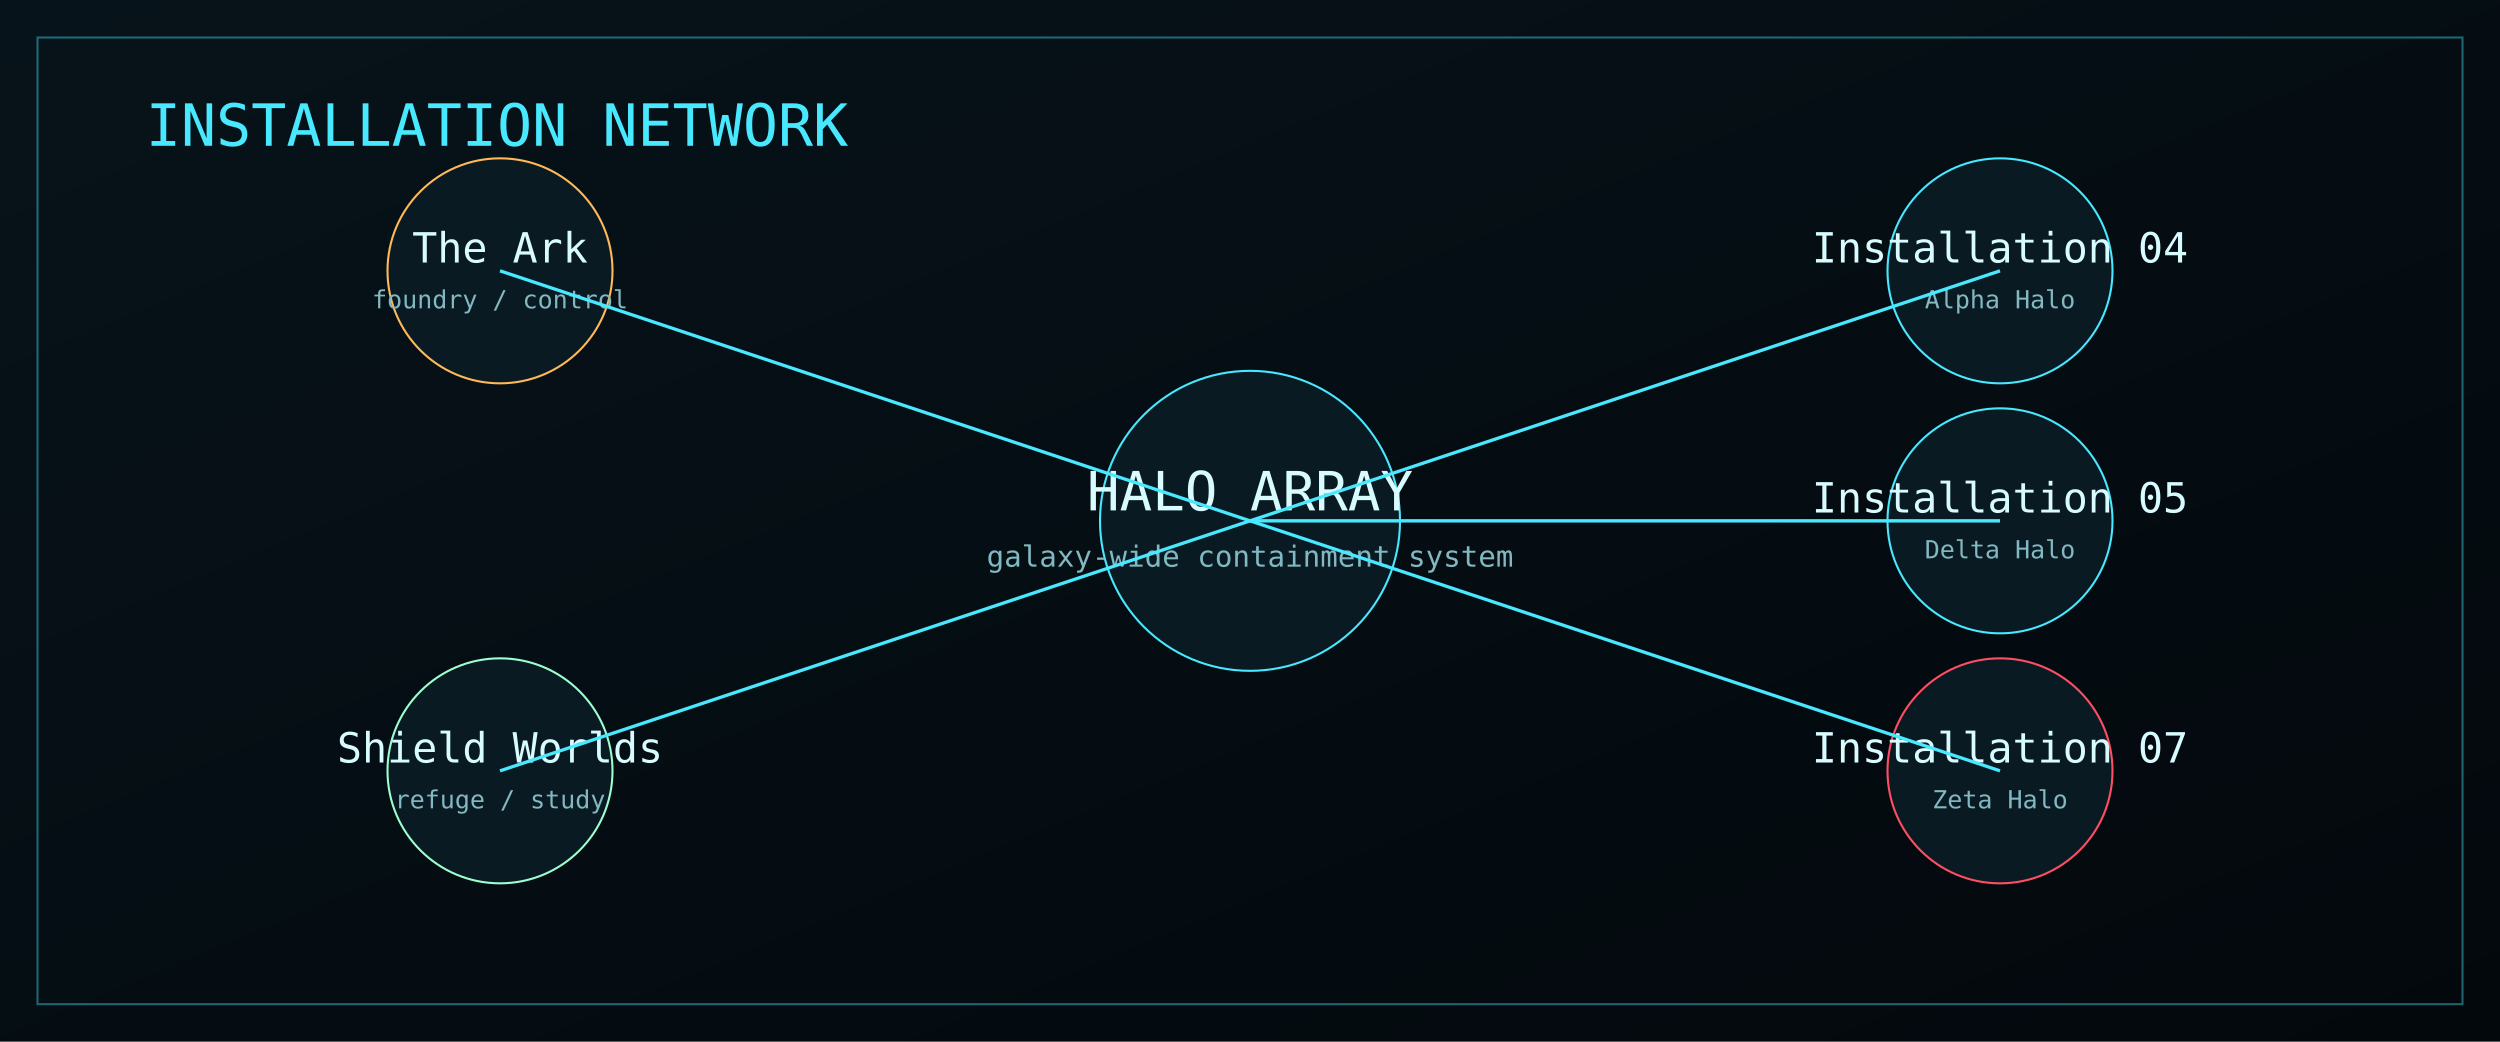
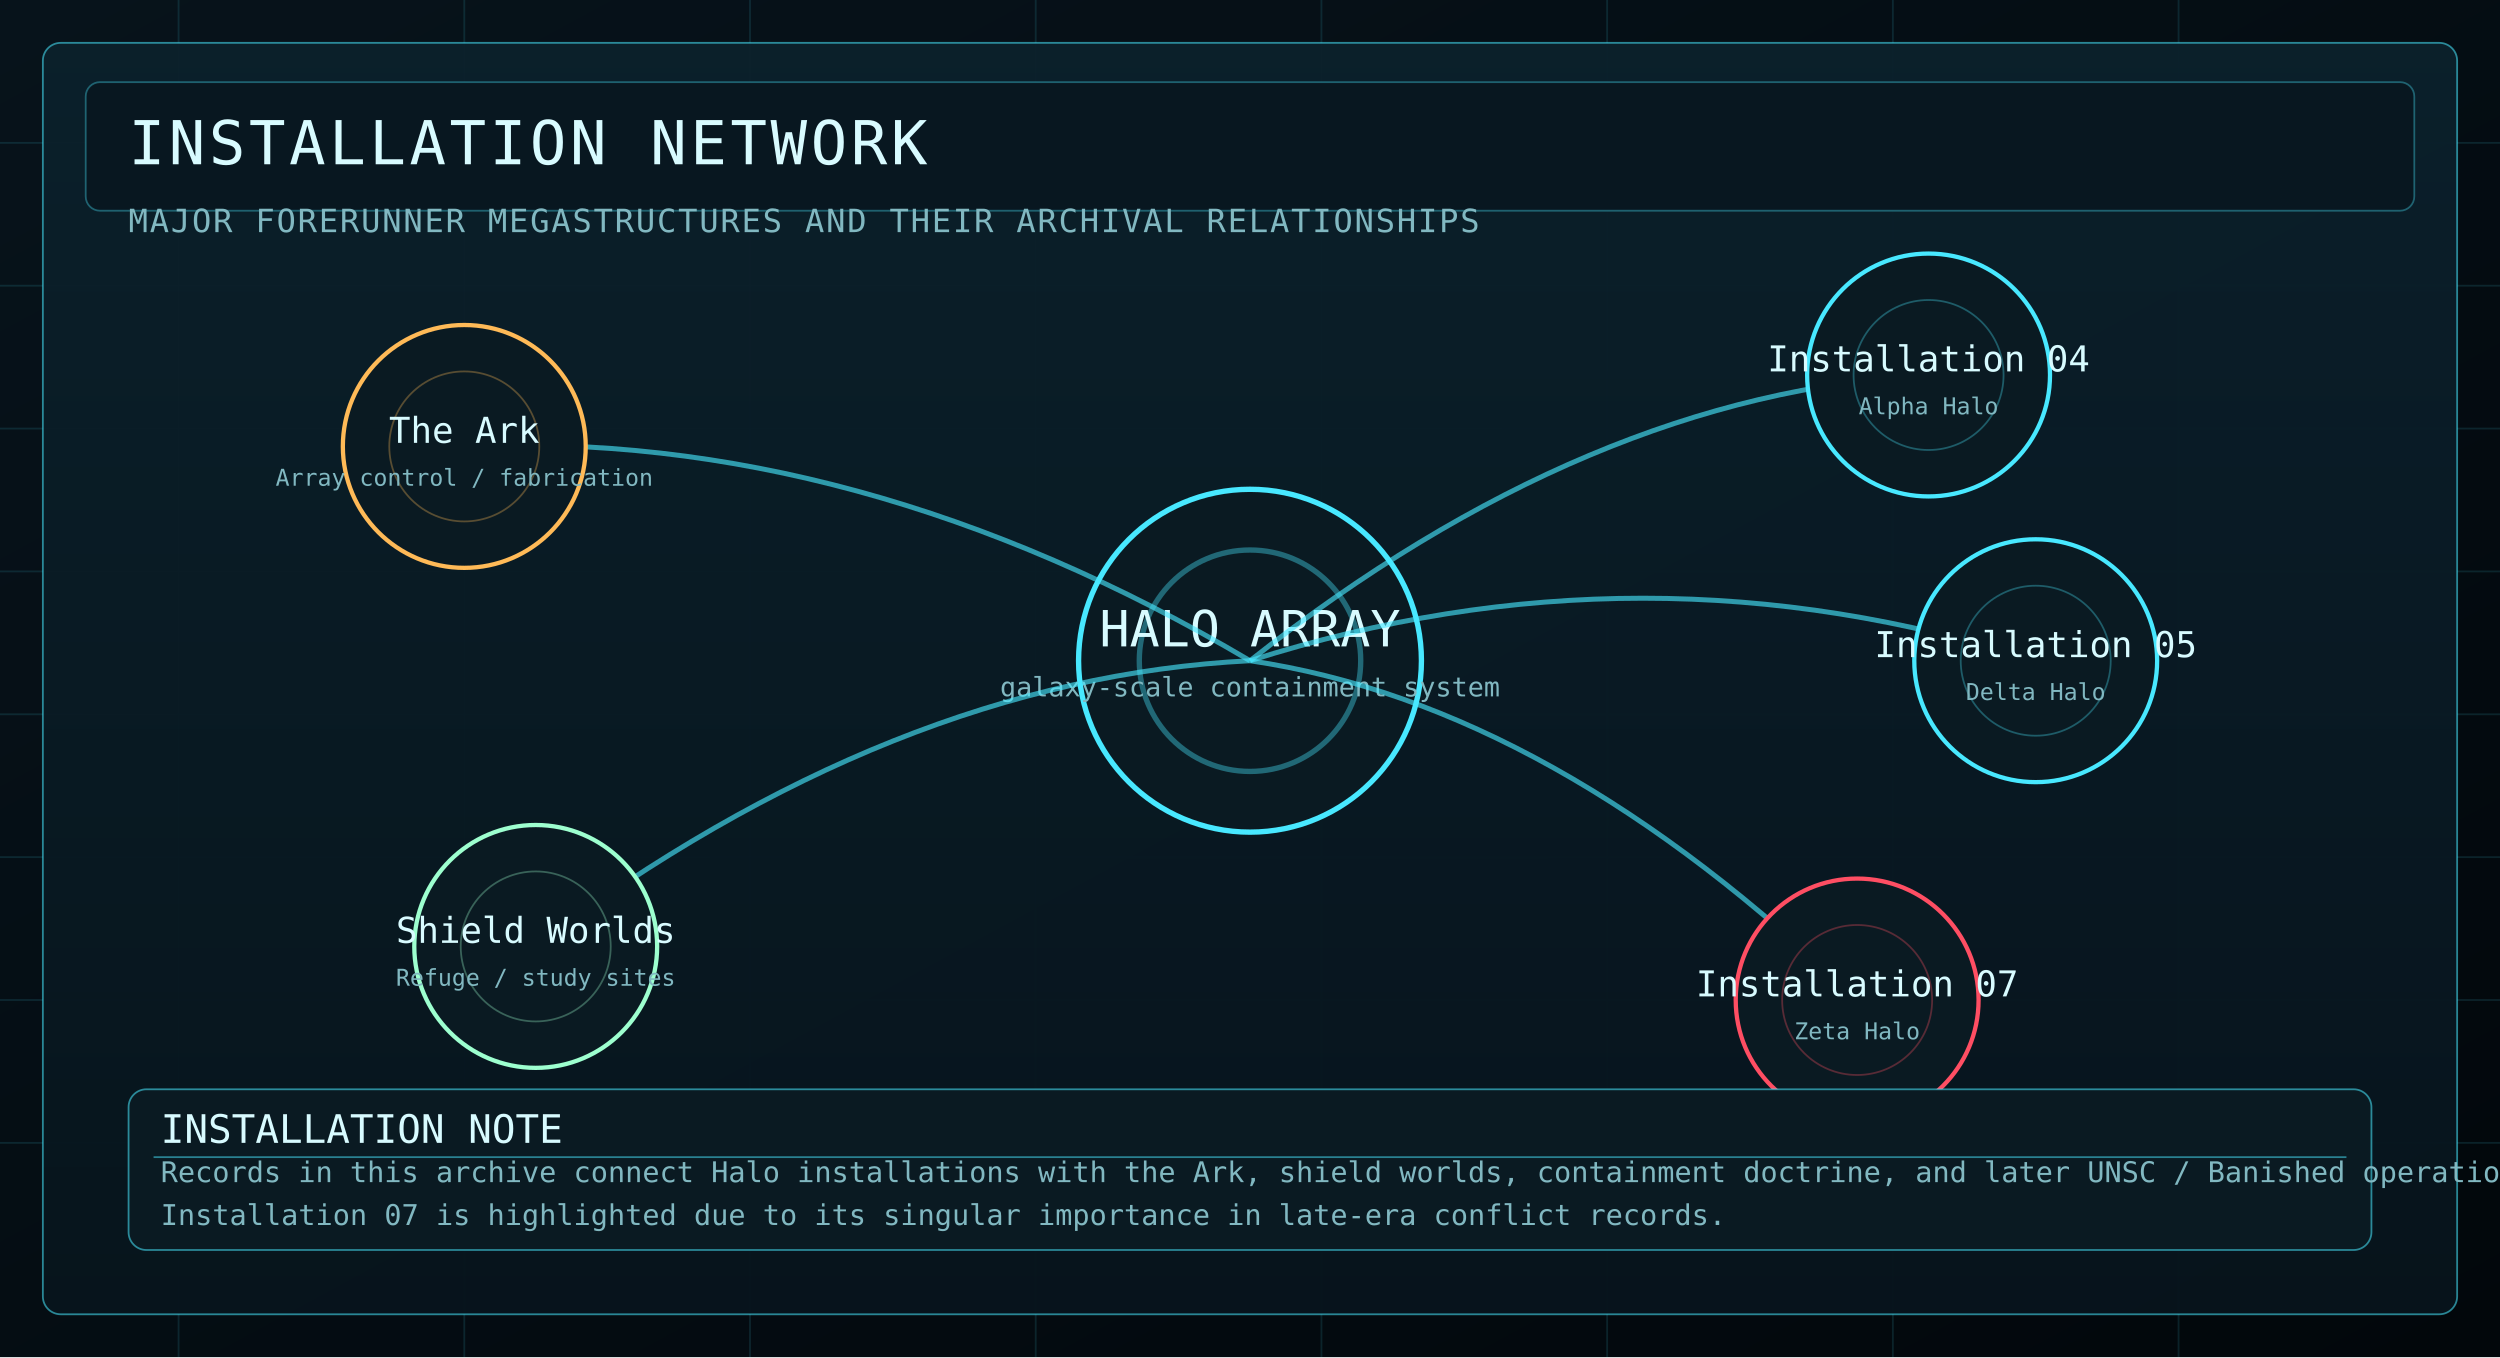
- <svg xmlns="http://www.w3.org/2000/svg" width="1200" height="500" viewBox="0 0 1200 500" fill="none">
+ <svg xmlns="http://www.w3.org/2000/svg" width="1400" height="760" viewBox="0 0 1400 760" fill="none">
  <defs>
-     <linearGradient id="bggrad" x1="0" y1="0" x2="1" y2="1">
-       <stop offset="0%" stop-color="#07131a" />
-       <stop offset="100%" stop-color="#03080c" />
+     <linearGradient id="bg" x1="0" y1="0" x2="1" y2="1">
+       <stop offset="0%" stop-color="#07131b" />
+       <stop offset="100%" stop-color="#02070b" />
    </linearGradient>
-     <filter id="glow">
-       <feGaussianBlur stdDeviation="5" result="b" />
+     <linearGradient id="panel" x1="0" y1="0" x2="0" y2="1">
+       <stop offset="0%" stop-color="#0b202b" stop-opacity="0.96" />
+       <stop offset="100%" stop-color="#07141c" stop-opacity="0.96" />
+     </linearGradient>
+     <linearGradient id="cyanLine" x1="0" y1="0" x2="1" y2="0">
+       <stop offset="0%" stop-color="#48e8ff" stop-opacity="0.0" />
+       <stop offset="18%" stop-color="#48e8ff" stop-opacity="0.55" />
+       <stop offset="82%" stop-color="#48e8ff" stop-opacity="0.55" />
+       <stop offset="100%" stop-color="#48e8ff" stop-opacity="0.0" />
+     </linearGradient>
+     <filter id="glow" x="-50%" y="-50%" width="200%" height="200%">
+       <feGaussianBlur stdDeviation="6" result="g" />
      <feMerge>
-         <feMergeNode in="b" />
+         <feMergeNode in="g" />
        <feMergeNode in="SourceGraphic" />
      </feMerge>
    </filter>
  </defs>
-   <rect width="1200" height="500" fill="url(#bggrad)" />
-   <rect x="18" y="18" width="1164" height="464" stroke="#48e8ff" stroke-opacity="0.4" />
-   <text x="70" y="70" fill="#48e8ff" font-family="Consolas, monospace" font-size="28">INSTALLATION NETWORK</text>
-   <circle cx="600" cy="250" r="72" stroke="#48e8ff" fill="#0a1a23" />
-   <text x="600" y="245" text-anchor="middle" fill="#d8fbff" font-family="Consolas, monospace" font-size="26">HALO ARRAY</text>
-   <text x="600" y="272" text-anchor="middle" fill="#81b8c1" font-family="Consolas, monospace" font-size="14">galaxy-wide containment system</text>
-   <circle cx="240" cy="130" r="54" stroke="#ffba57" fill="#0a1a23" />
-   <text x="240" y="126" text-anchor="middle" fill="#d8fbff" font-family="Consolas, monospace" font-size="20">The Ark</text>
-   <text x="240" y="148" text-anchor="middle" fill="#81b8c1" font-family="Consolas, monospace" font-size="12">foundry / control</text>
-   <path d="M240 130 Q600 250 600 250" stroke="#48e8ff" stroke-width="1.6" />
-   <circle cx="240" cy="370" r="54" stroke="#9dffcf" fill="#0a1a23" />
-   <text x="240" y="366" text-anchor="middle" fill="#d8fbff" font-family="Consolas, monospace" font-size="20">Shield Worlds</text>
-   <text x="240" y="388" text-anchor="middle" fill="#81b8c1" font-family="Consolas, monospace" font-size="12">refuge / study</text>
-   <path d="M240 370 Q600 250 600 250" stroke="#48e8ff" stroke-width="1.6" />
-   <circle cx="960" cy="130" r="54" stroke="#48e8ff" fill="#0a1a23" />
-   <text x="960" y="126" text-anchor="middle" fill="#d8fbff" font-family="Consolas, monospace" font-size="20">Installation 04</text>
-   <text x="960" y="148" text-anchor="middle" fill="#81b8c1" font-family="Consolas, monospace" font-size="12">Alpha Halo</text>
-   <path d="M960 130 Q600 250 600 250" stroke="#48e8ff" stroke-width="1.6" />
-   <circle cx="960" cy="250" r="54" stroke="#48e8ff" fill="#0a1a23" />
-   <text x="960" y="246" text-anchor="middle" fill="#d8fbff" font-family="Consolas, monospace" font-size="20">Installation 05</text>
-   <text x="960" y="268" text-anchor="middle" fill="#81b8c1" font-family="Consolas, monospace" font-size="12">Delta Halo</text>
-   <path d="M960 250 Q600 250 600 250" stroke="#48e8ff" stroke-width="1.6" />
-   <circle cx="960" cy="370" r="54" stroke="#ff4e63" fill="#0a1a23" />
-   <text x="960" y="366" text-anchor="middle" fill="#d8fbff" font-family="Consolas, monospace" font-size="20">Installation 07</text>
-   <text x="960" y="388" text-anchor="middle" fill="#81b8c1" font-family="Consolas, monospace" font-size="12">Zeta Halo</text>
-   <path d="M960 370 Q600 250 600 250" stroke="#48e8ff" stroke-width="1.6" />
+   <rect width="1400" height="760" fill="url(#bg)" />
+   <g opacity="0.12">
+     <path d="M0 80 H1400" stroke="#48e8ff" />
+     <path d="M0 160 H1400" stroke="#48e8ff" />
+     <path d="M0 240 H1400" stroke="#48e8ff" />
+     <path d="M0 320 H1400" stroke="#48e8ff" />
+     <path d="M0 400 H1400" stroke="#48e8ff" />
+     <path d="M0 480 H1400" stroke="#48e8ff" />
+     <path d="M0 560 H1400" stroke="#48e8ff" />
+     <path d="M0 640 H1400" stroke="#48e8ff" />
+     <path d="M100 0 V760" stroke="#48e8ff" />
+     <path d="M260 0 V760" stroke="#48e8ff" />
+     <path d="M420 0 V760" stroke="#48e8ff" />
+     <path d="M580 0 V760" stroke="#48e8ff" />
+     <path d="M740 0 V760" stroke="#48e8ff" />
+     <path d="M900 0 V760" stroke="#48e8ff" />
+     <path d="M1060 0 V760" stroke="#48e8ff" />
+     <path d="M1220 0 V760" stroke="#48e8ff" />
+   </g>
+   <rect x="24" y="24" width="1352" height="712" rx="10" fill="url(#panel)" stroke="#48e8ff" stroke-opacity="0.55" />
+   <rect x="48" y="46" width="1304" height="72" rx="8" fill="#081720" stroke="#48e8ff" stroke-opacity="0.35" />
+   <text x="72" y="92" fill="#d8fbff" font-family="Consolas, monospace" font-size="34" letter-spacing="2">INSTALLATION NETWORK</text>
+   <text x="72" y="130" fill="#81b8c1" font-family="Consolas, monospace" font-size="18" letter-spacing="1">MAJOR FORERUNNER MEGASTRUCTURES AND THEIR ARCHIVAL RELATIONSHIPS</text>
+   <path d="M54 150 H1346" stroke="url(#cyanLine)" stroke-width="3" filter="url(#glow)" />
+   <circle cx="700" cy="370" r="96" fill="#0a1a22" stroke="#48e8ff" stroke-width="3" />
+   <circle cx="700" cy="370" r="62" fill="none" stroke="#48e8ff" stroke-opacity="0.38" stroke-width="3" />
+   <text x="700" y="362" text-anchor="middle" fill="#d8fbff" font-family="Consolas, monospace" font-size="28">HALO ARRAY</text>
+   <text x="700" y="390" text-anchor="middle" fill="#81b8c1" font-family="Consolas, monospace" font-size="15">galaxy-scale containment system</text>
+   <path d="M700 370 Q 480 240 260 250" stroke="#48e8ff" stroke-opacity="0.62" stroke-width="2.8" />
+   <circle cx="260" cy="250" r="68" fill="#0a1a22" stroke="#ffba57" stroke-width="2.4" />
+   <circle cx="260" cy="250" r="42" fill="none" stroke="#ffba57" stroke-opacity="0.32" />
+   <text x="260" y="248" text-anchor="middle" fill="#d8fbff" font-family="Consolas, monospace" font-size="20">The Ark</text>
+   <text x="260" y="272" text-anchor="middle" fill="#81b8c1" font-family="Consolas, monospace" font-size="13">Array control / fabrication</text>
+   <path d="M700 370 Q 500 380 300 530" stroke="#48e8ff" stroke-opacity="0.62" stroke-width="2.8" />
+   <circle cx="300" cy="530" r="68" fill="#0a1a22" stroke="#9dffcf" stroke-width="2.4" />
+   <circle cx="300" cy="530" r="42" fill="none" stroke="#9dffcf" stroke-opacity="0.32" />
+   <text x="300" y="528" text-anchor="middle" fill="#d8fbff" font-family="Consolas, monospace" font-size="20">Shield Worlds</text>
+   <text x="300" y="552" text-anchor="middle" fill="#81b8c1" font-family="Consolas, monospace" font-size="13">Refuge / study sites</text>
+   <path d="M700 370 Q 890 220 1080 210" stroke="#48e8ff" stroke-opacity="0.62" stroke-width="2.8" />
+   <circle cx="1080" cy="210" r="68" fill="#0a1a22" stroke="#48e8ff" stroke-width="2.4" />
+   <circle cx="1080" cy="210" r="42" fill="none" stroke="#48e8ff" stroke-opacity="0.32" />
+   <text x="1080" y="208" text-anchor="middle" fill="#d8fbff" font-family="Consolas, monospace" font-size="20">Installation 04</text>
+   <text x="1080" y="232" text-anchor="middle" fill="#81b8c1" font-family="Consolas, monospace" font-size="13">Alpha Halo</text>
+   <path d="M700 370 Q 920 300 1140 370" stroke="#48e8ff" stroke-opacity="0.62" stroke-width="2.8" />
+   <circle cx="1140" cy="370" r="68" fill="#0a1a22" stroke="#48e8ff" stroke-width="2.4" />
+   <circle cx="1140" cy="370" r="42" fill="none" stroke="#48e8ff" stroke-opacity="0.32" />
+   <text x="1140" y="368" text-anchor="middle" fill="#d8fbff" font-family="Consolas, monospace" font-size="20">Installation 05</text>
+   <text x="1140" y="392" text-anchor="middle" fill="#81b8c1" font-family="Consolas, monospace" font-size="13">Delta Halo</text>
+   <path d="M700 370 Q 870 395 1040 560" stroke="#48e8ff" stroke-opacity="0.62" stroke-width="2.8" />
+   <circle cx="1040" cy="560" r="68" fill="#0a1a22" stroke="#ff4e63" stroke-width="2.4" />
+   <circle cx="1040" cy="560" r="42" fill="none" stroke="#ff4e63" stroke-opacity="0.32" />
+   <text x="1040" y="558" text-anchor="middle" fill="#d8fbff" font-family="Consolas, monospace" font-size="20">Installation 07</text>
+   <text x="1040" y="582" text-anchor="middle" fill="#81b8c1" font-family="Consolas, monospace" font-size="13">Zeta Halo</text>
+   <rect x="72" y="610" width="1256" height="90" rx="10" fill="#0a1a22" stroke="#48e8ff" stroke-opacity="0.55" />
+   <text x="90" y="640" fill="#d8fbff" font-family="Consolas, monospace" font-size="22">INSTALLATION NOTE</text>
+   <path d="M86 648 H1314" stroke="#48e8ff" stroke-opacity="0.5" />
+   <text x="90" y="662" fill="#81b8c1" font-family="Consolas, monospace" font-size="16">Records in this archive connect Halo installations with the Ark, shield worlds, containment doctrine, and later UNSC / Banished operational contact points.</text>
+   <text x="90" y="686" fill="#81b8c1" font-family="Consolas, monospace" font-size="16">Installation 07 is highlighted due to its singular importance in late-era conflict records.</text>
</svg>
